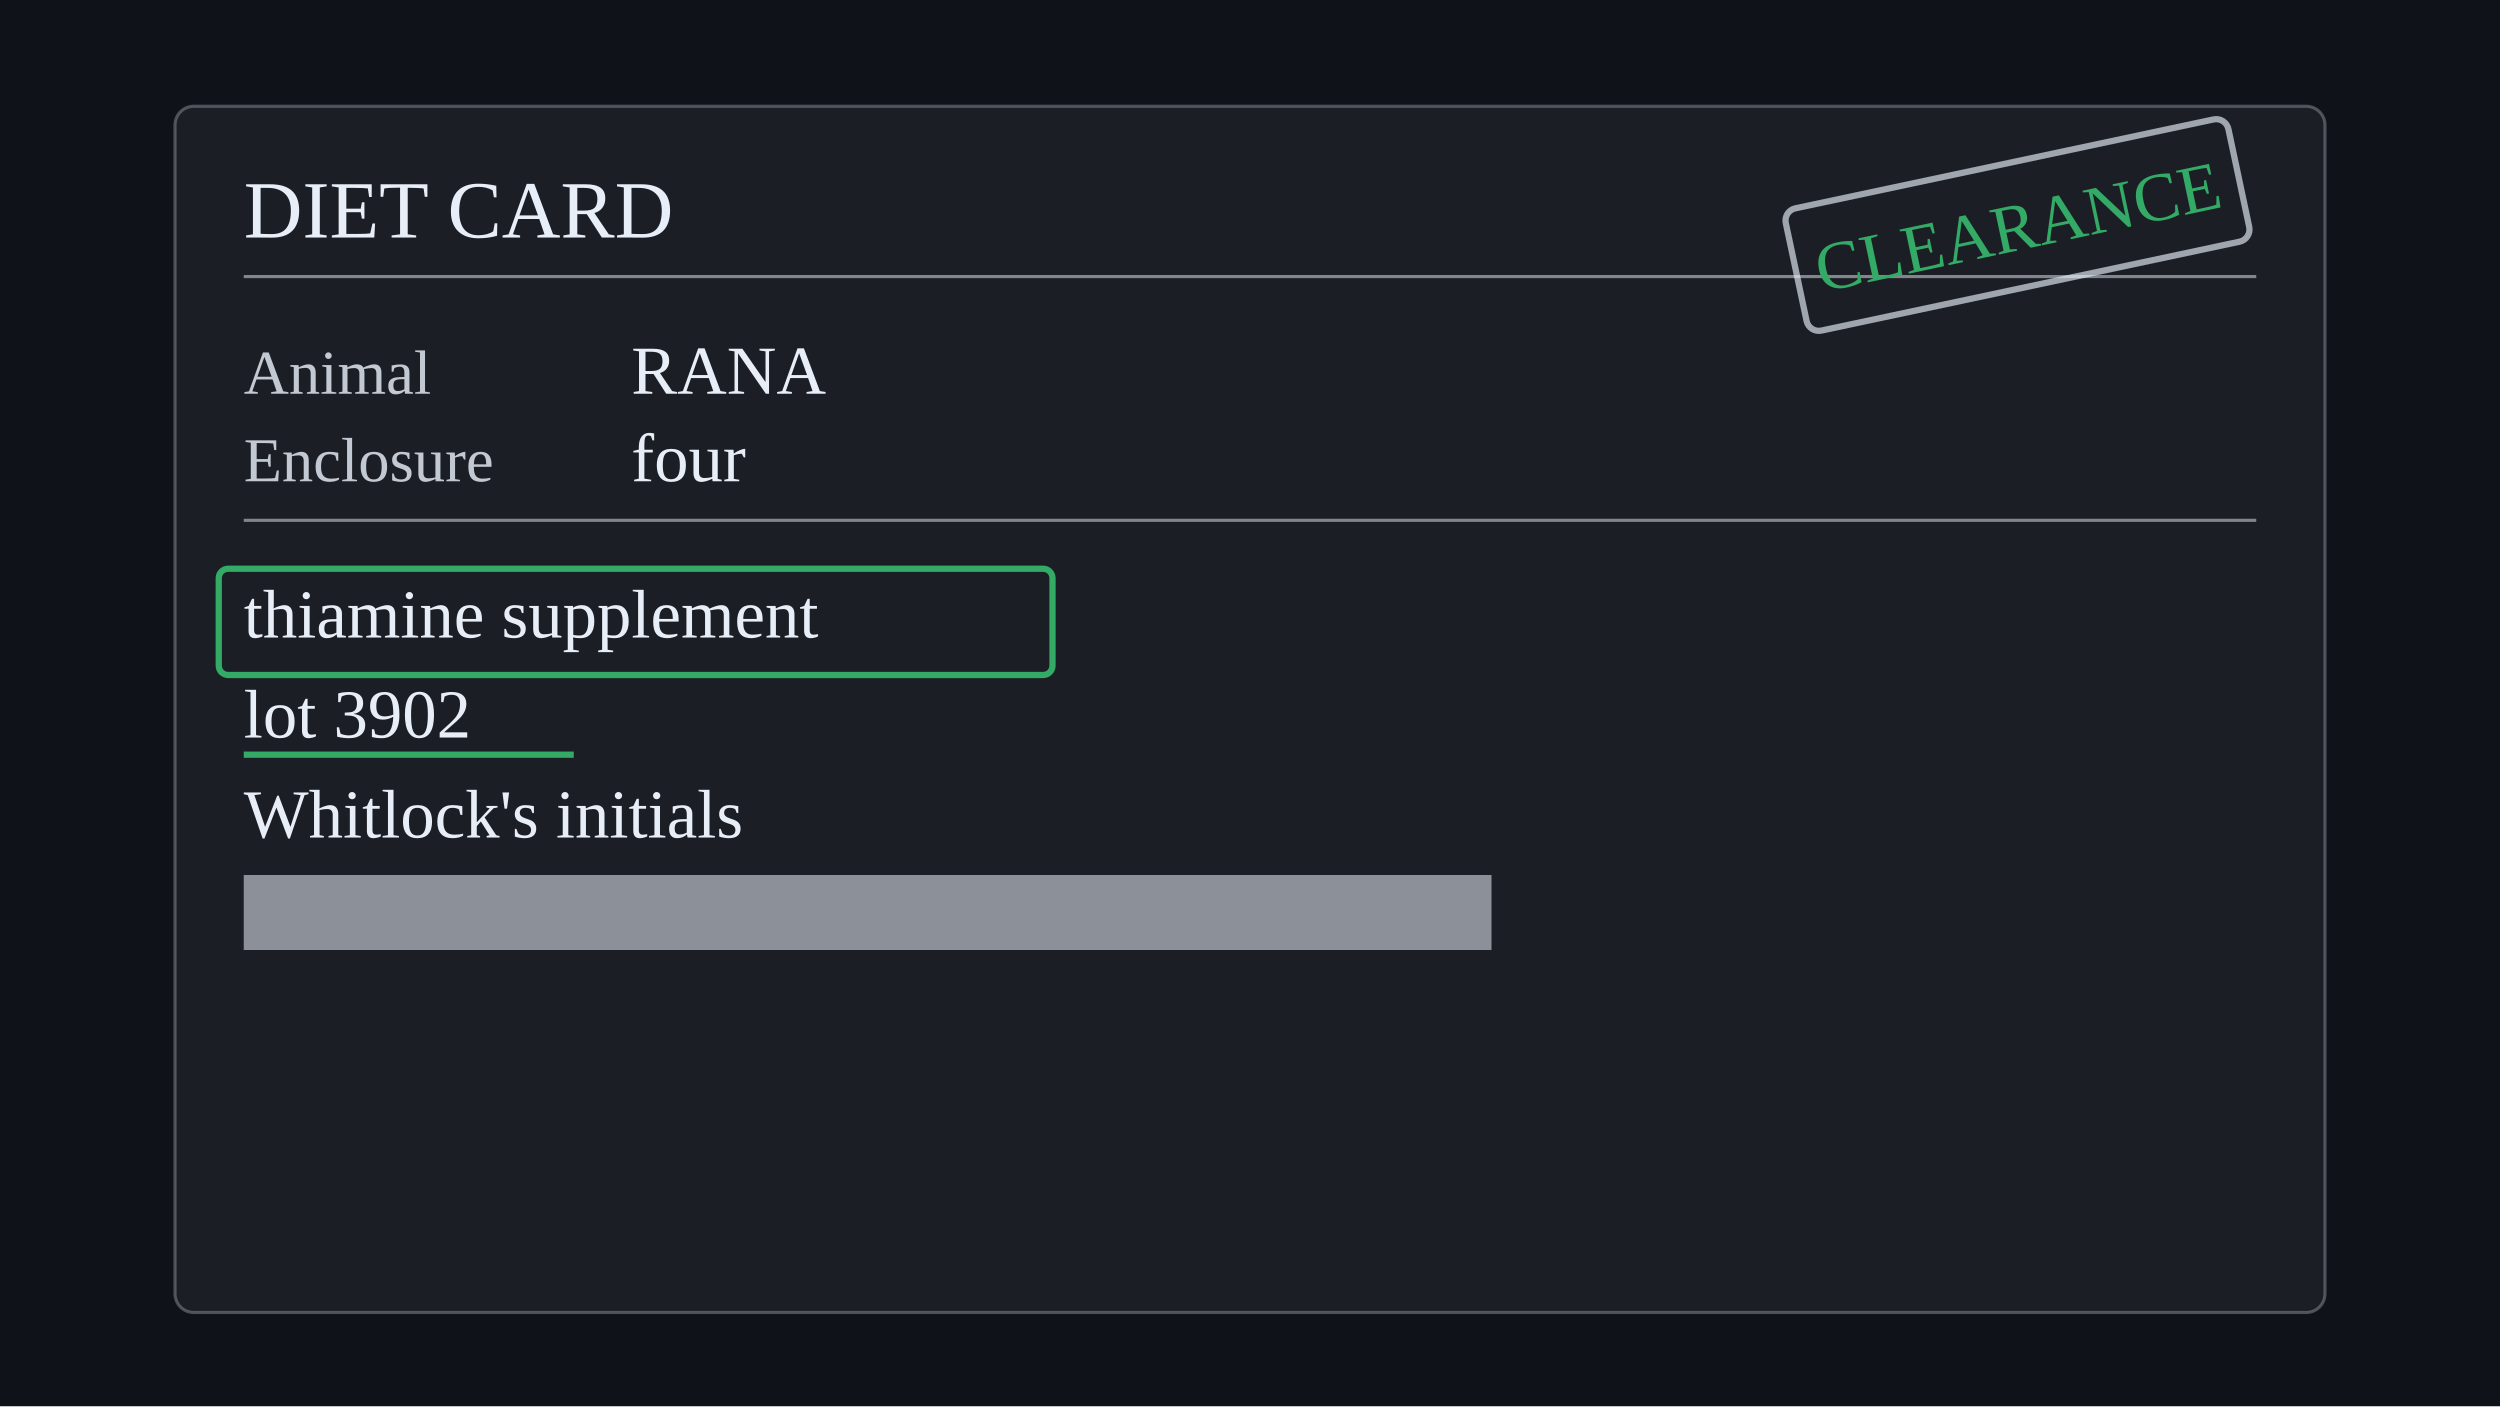
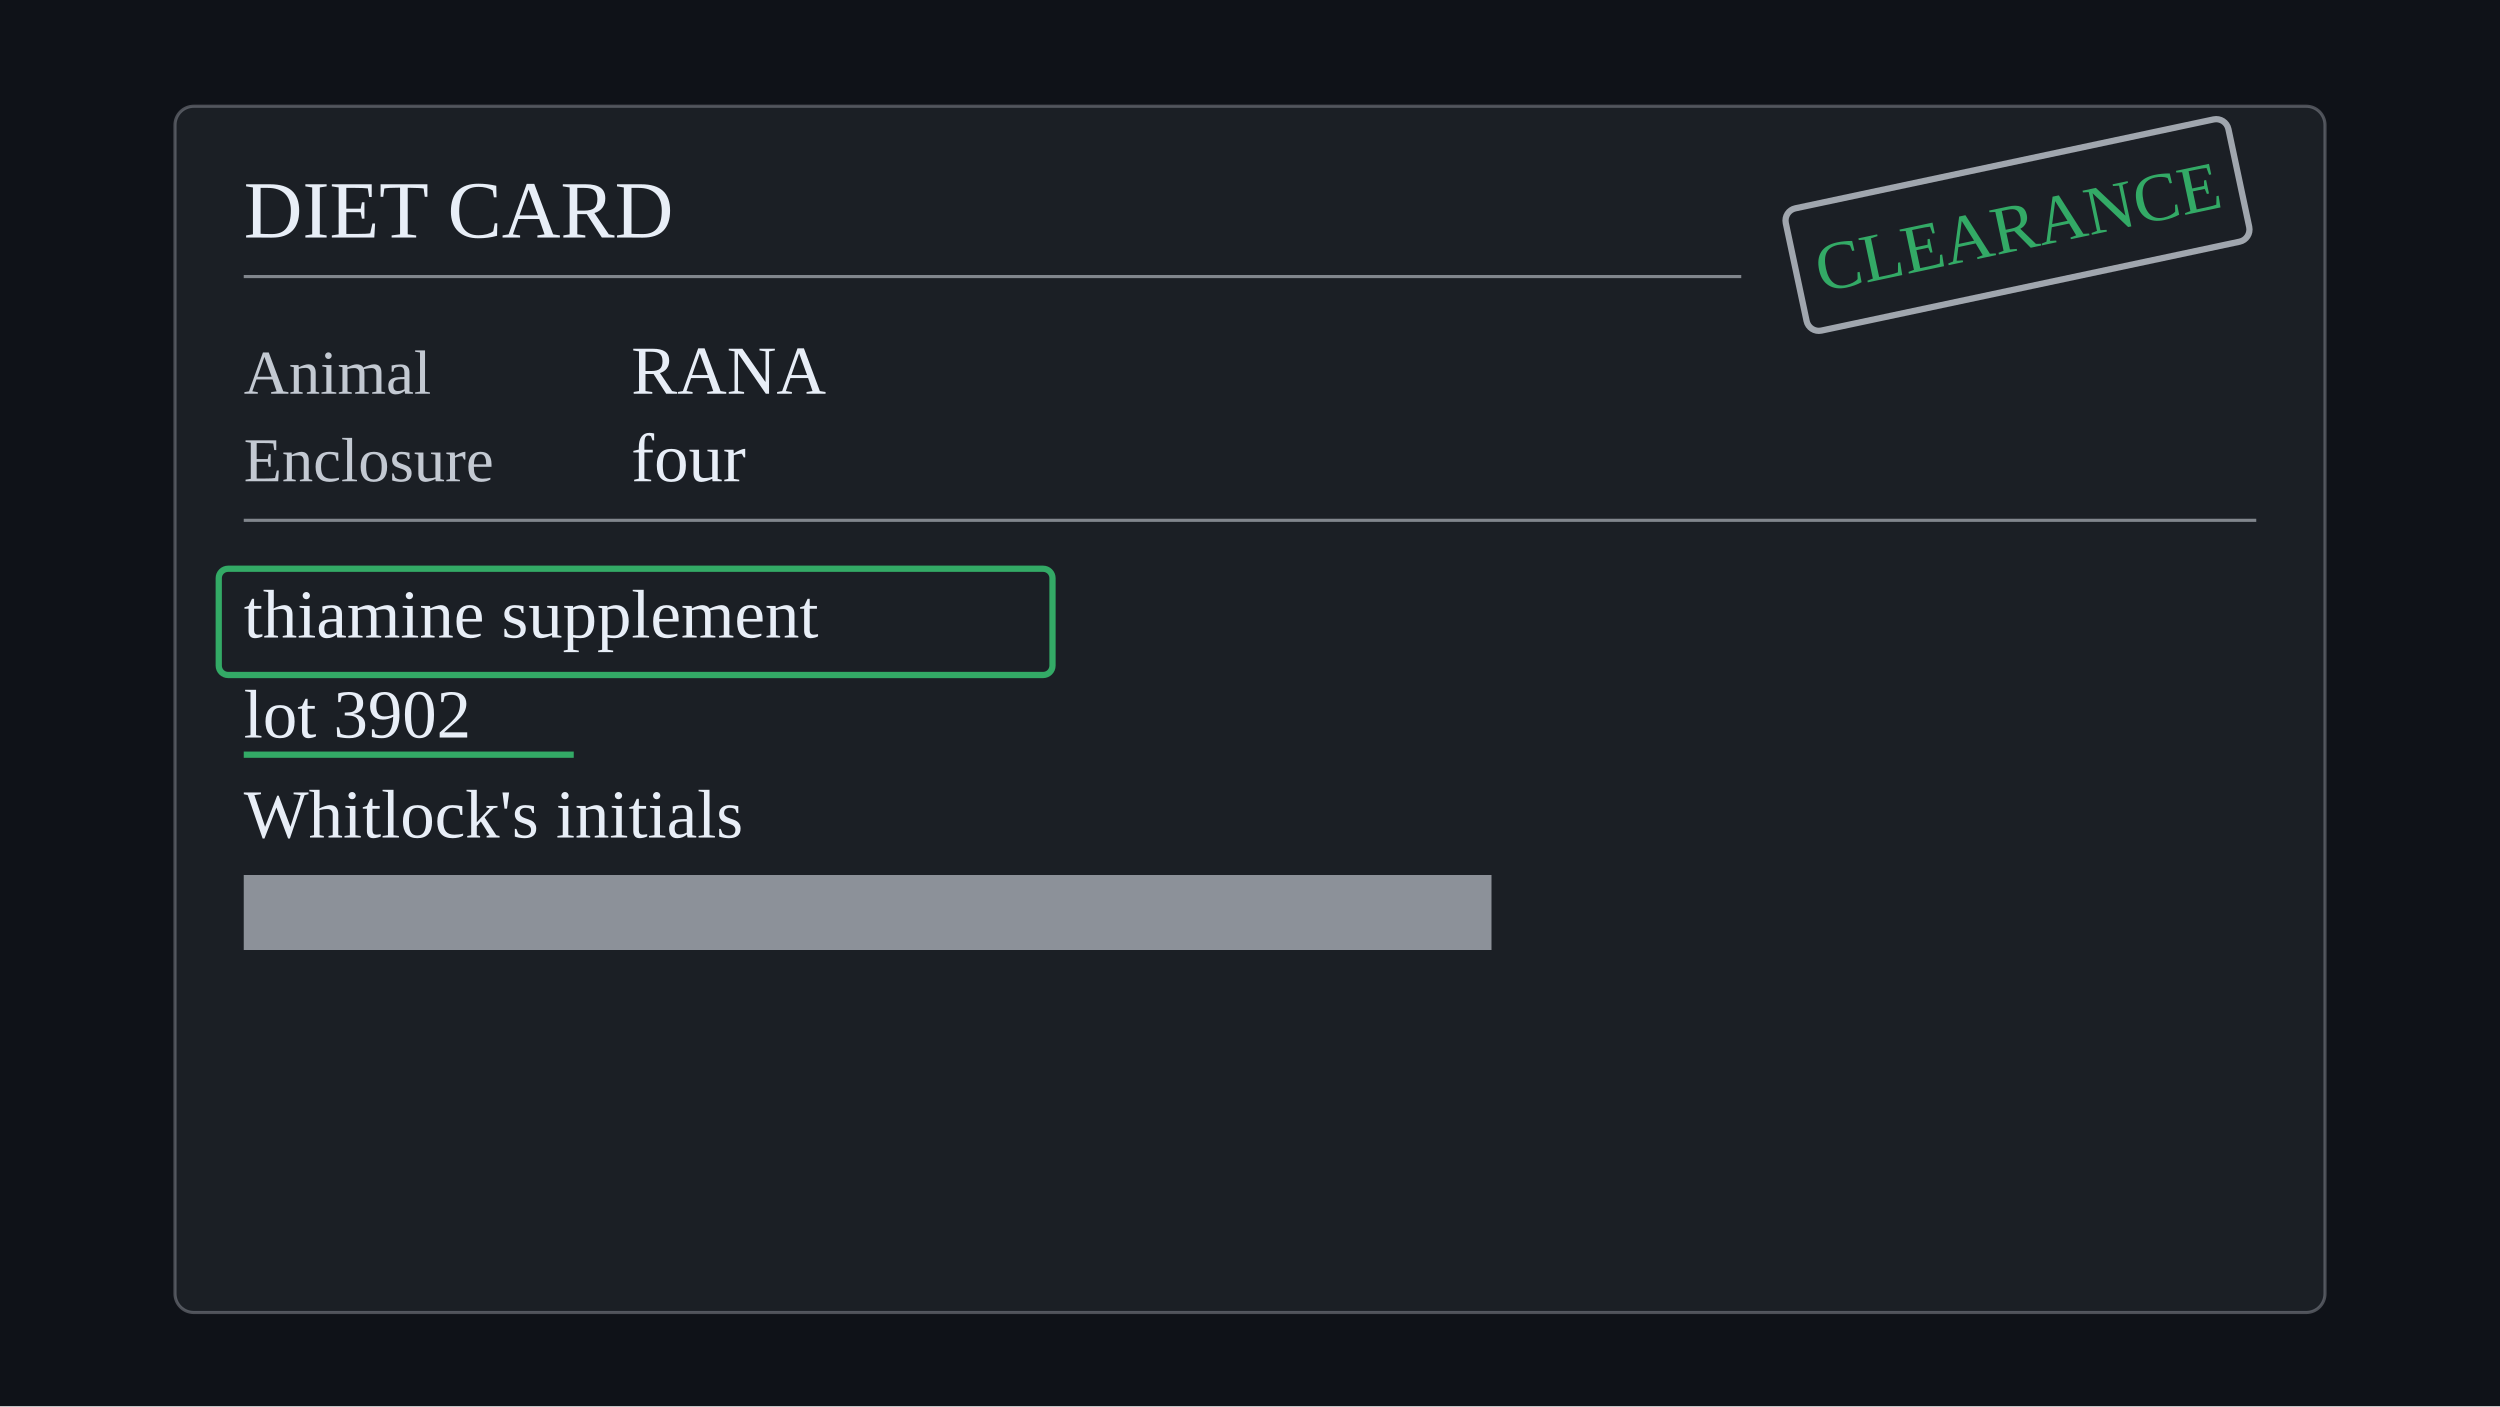
<svg xmlns="http://www.w3.org/2000/svg" width="800" height="450" viewBox="0 0 800 450" role="img">
  <rect x="0" y="0" width="800" height="450" fill="#0f1218" />
  <rect x="56" y="34" width="688" height="386" fill="rgba(232,238,247,0.06)" stroke="rgba(232,238,247,0.28)" stroke-width="1" rx="6" />
  <text x="78" y="76" font-size="26" fill="#e8eef7">DIET CARD</text>
-   <line x1="78" y1="88.5" x2="722" y2="88.5" stroke="rgba(232,238,247,0.5)" stroke-width="1" />
+   <line x1="78" y1="88.5" x2="557.2" y2="88.5" stroke="rgba(232,238,247,0.5)" stroke-width="1" />
  <text x="78" y="126" font-size="20" fill="#e8eef7" fill-opacity="0.82">Animal</text>
  <text x="202" y="126" font-size="22" fill="#e8eef7">RANA</text>
  <text x="78" y="154" font-size="20" fill="#e8eef7" fill-opacity="0.82">Enclosure</text>
  <text x="202" y="154" font-size="22" fill="#e8eef7">four</text>
  <line x1="78" y1="166.5" x2="722" y2="166.5" stroke="rgba(232,238,247,0.5)" stroke-width="1" />
  <rect x="70" y="182" width="266.8" height="34" fill="none" stroke="#3a6" stroke-width="2" rx="3" data-emphasis="box" />
  <text x="78" y="204" font-size="22" fill="#e8eef7">thiamine supplement</text>
  <line x1="78" y1="241.5" x2="183.6" y2="241.5" stroke="#3a6" stroke-width="2" data-emphasis="underline" />
  <text x="78" y="236" font-size="22" fill="#e8eef7">lot 3902</text>
  <text x="78" y="268" font-size="22" fill="#e8eef7">Whitlock's initials</text>
  <rect x="78" y="280" width="399.28" height="24" fill="rgba(232,238,247,0.55)" data-emphasis="redact" />
  <g transform="rotate(-12 645.6 72)">
    <rect x="573.2" y="52" width="144.8" height="40" fill="none" stroke="rgba(232,238,247,0.65)" stroke-width="2" rx="4" data-stamp="1" />
    <text x="645.6" y="80" font-size="22" fill="#3a6" text-anchor="middle">CLEARANCE</text>
  </g>
</svg>
